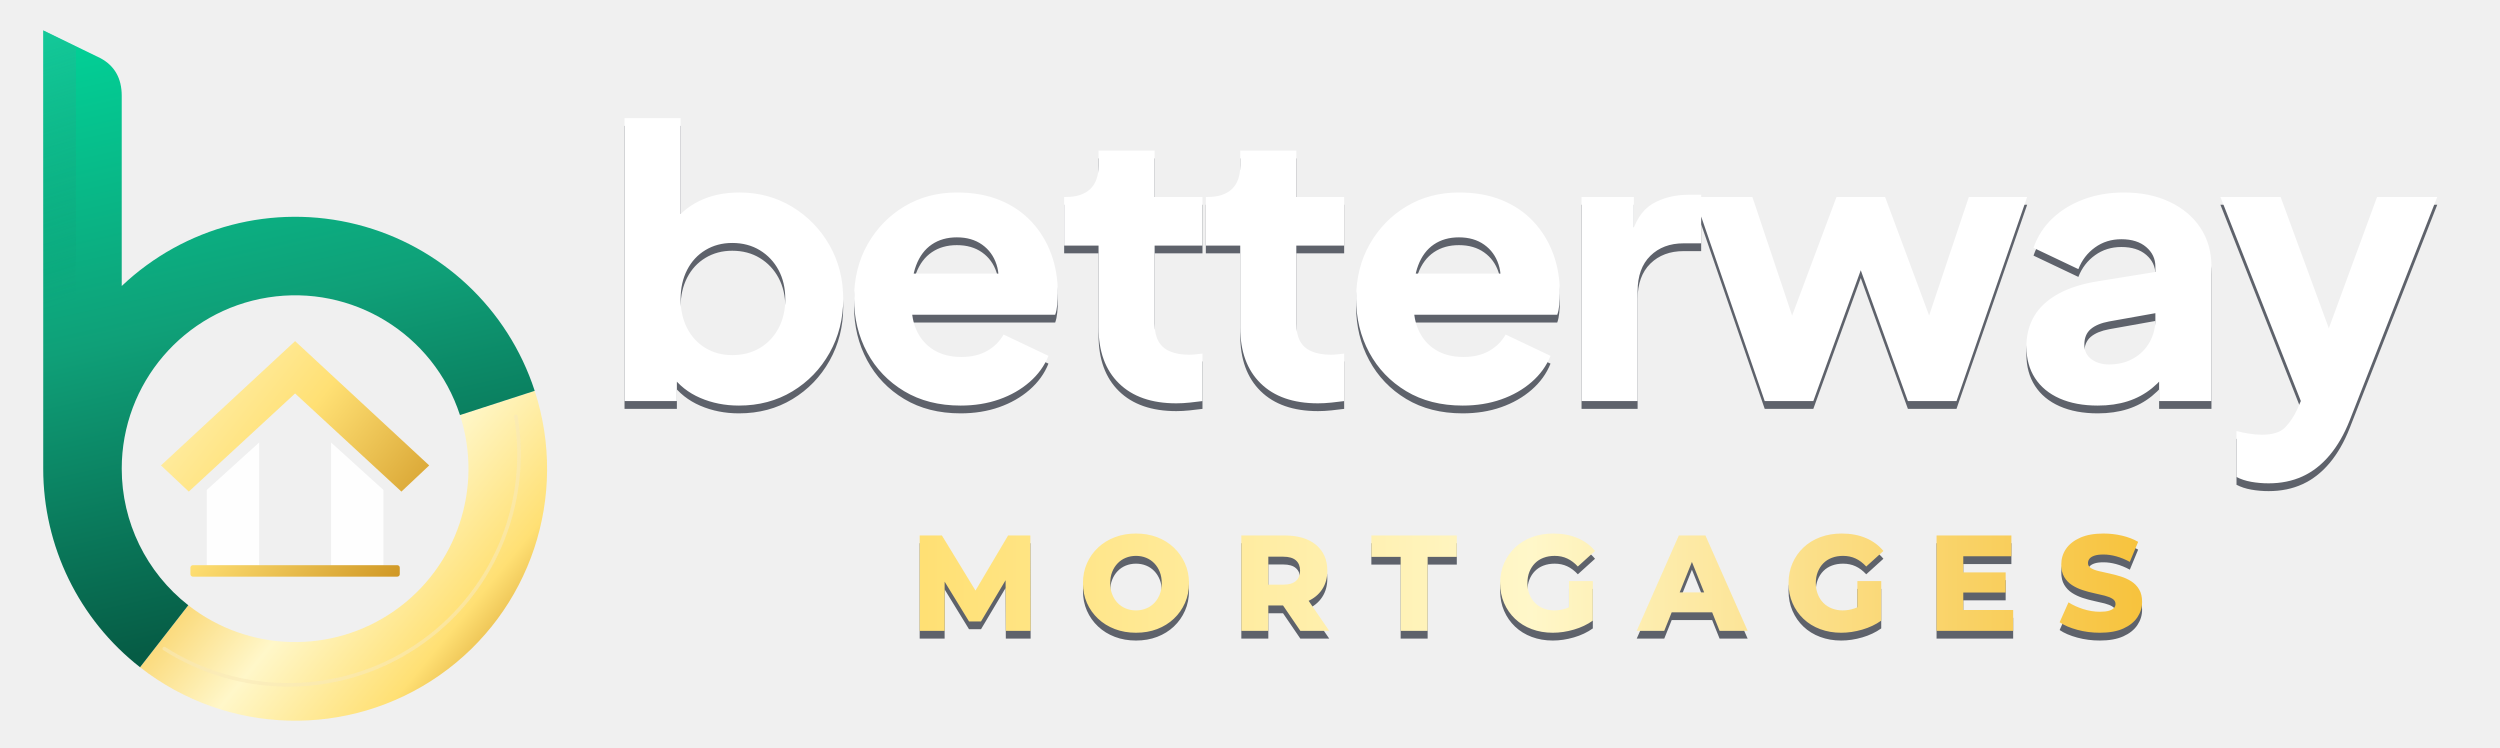
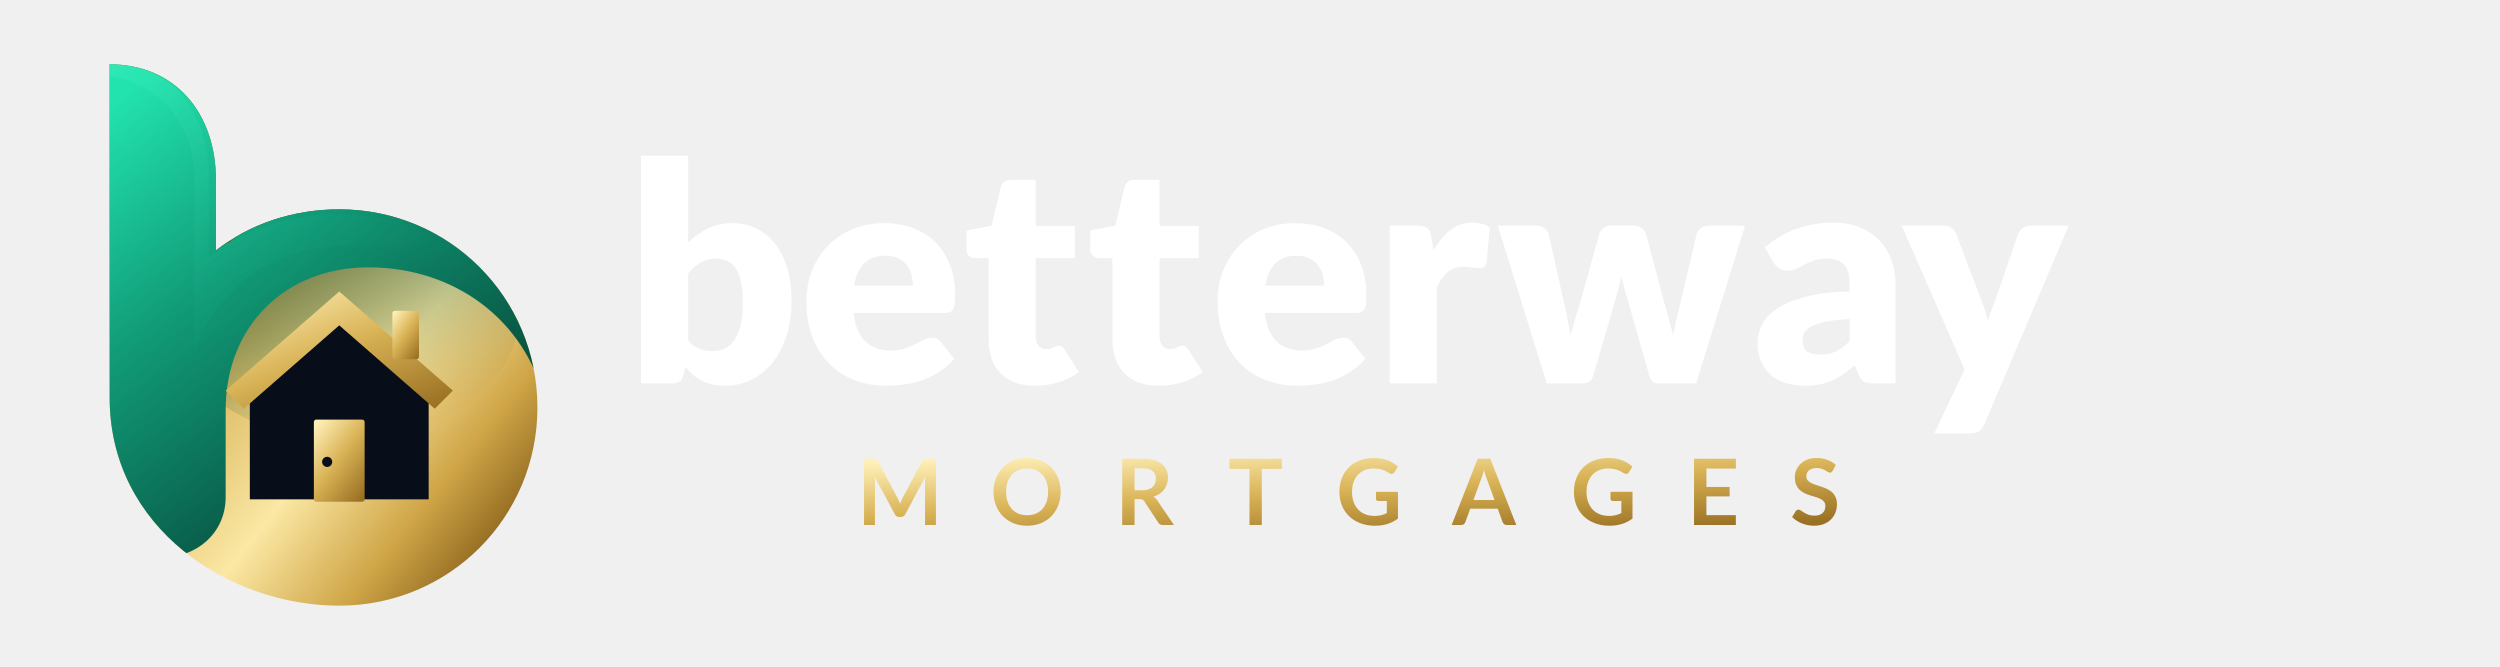
- <svg xmlns="http://www.w3.org/2000/svg" viewBox="0 0 1283.6 384.0" width="1284" height="384" fill="none">
+ <svg xmlns="http://www.w3.org/2000/svg" viewBox="0 0 1200 320" width="1200" height="320">
  <defs>
-     <linearGradient id="bw-h-dark-em-stem" x1="88" y1="42" x2="175" y2="430" gradientUnits="userSpaceOnUse">
-       <stop offset="0%" stop-color="#00D69A" />
-       <stop offset="52%" stop-color="#0FA078" />
-       <stop offset="100%" stop-color="#065C45" />
+     <linearGradient id="bw-emerald" x1="12%" y1="4%" x2="72%" y2="96%">
+       <stop offset="0%" stop-color="#22E2AD" />
+       <stop offset="38%" stop-color="#119C78" />
+       <stop offset="78%" stop-color="#095E4A" />
+       <stop offset="100%" stop-color="#053B2E" />
    </linearGradient>
-     <linearGradient id="bw-h-dark-em-arch" x1="120" y1="168" x2="412" y2="330" gradientUnits="userSpaceOnUse">
-       <stop offset="0%" stop-color="#00D69A" />
-       <stop offset="58%" stop-color="#0FA078" />
-       <stop offset="100%" stop-color="#065C45" />
+     <linearGradient id="bw-emerald-hi" x1="0%" y1="0%" x2="100%" y2="100%">
+       <stop offset="0%" stop-color="#34F0BC" stop-opacity="0.55" />
+       <stop offset="60%" stop-color="#119C78" stop-opacity="0.10" />
+       <stop offset="100%" stop-color="#053B2E" stop-opacity="0" />
    </linearGradient>
-     <linearGradient id="bw-h-dark-em-facet" x1="94" y1="44" x2="148" y2="210" gradientUnits="userSpaceOnUse">
-       <stop offset="0%" stop-color="#35BFA0" stop-opacity="0.42" />
-       <stop offset="100%" stop-color="#13755C" stop-opacity="0" />
+     <linearGradient id="bw-inner-depth" x1="25%" y1="0%" x2="75%" y2="100%">
+       <stop offset="0%" stop-color="#063D2F" stop-opacity="0.72" />
+       <stop offset="52%" stop-color="#0B5442" stop-opacity="0.28" />
+       <stop offset="100%" stop-color="#D4AE52" stop-opacity="0" />
    </linearGradient>
-     <linearGradient id="bw-h-dark-gold-ring" x1="158" y1="242" x2="414" y2="452" gradientUnits="userSpaceOnUse">
-       <stop offset="0%" stop-color="#C98D19" />
-       <stop offset="28%" stop-color="#F7C33E" />
-       <stop offset="58%" stop-color="#FFF7C9" />
-       <stop offset="82%" stop-color="#FFE074" />
-       <stop offset="100%" stop-color="#C98D19" />
+     <linearGradient id="bw-gold" x1="15%" y1="15%" x2="88%" y2="85%">
+       <stop offset="0%" stop-color="#8C651D" />
+       <stop offset="32%" stop-color="#D4AE52" />
+       <stop offset="62%" stop-color="#FBE8A4" />
+       <stop offset="84%" stop-color="#CFA547" />
+       <stop offset="100%" stop-color="#8F671E" />
    </linearGradient>
-     <linearGradient id="bw-h-dark-gold-roof" x1="184" y1="224" x2="366" y2="368" gradientUnits="userSpaceOnUse">
-       <stop offset="0%" stop-color="#FFF7C9" />
-       <stop offset="48%" stop-color="#FFE074" />
-       <stop offset="100%" stop-color="#C98D19" />
+     <linearGradient id="bw-gold-roof" x1="10%" y1="0%" x2="90%" y2="100%">
+       <stop offset="0%" stop-color="#FFF0B8" />
+       <stop offset="48%" stop-color="#D9B356" />
+       <stop offset="100%" stop-color="#9A7123" />
    </linearGradient>
-     <linearGradient id="bw-h-dark-gold-text" x1="0%" y1="0%" x2="100%" y2="0%">
-       <stop offset="0%" stop-color="#FFE074" />
-       <stop offset="50%" stop-color="#FFF7C9" />
-       <stop offset="100%" stop-color="#F7C33E" />
+     <linearGradient id="bw-navy-bg" x1="0%" y1="0%" x2="100%" y2="100%">
+       <stop offset="0%" stop-color="#12233D" />
+       <stop offset="100%" stop-color="#070E1A" />
    </linearGradient>
-     <linearGradient id="bw-h-dark-crest-bg" x1="40" y1="20" x2="472" y2="492" gradientUnits="userSpaceOnUse">
-       <stop offset="0%" stop-color="#101D33" />
-       <stop offset="52%" stop-color="#0A1424" />
-       <stop offset="100%" stop-color="#060C18" />
-     </linearGradient>
-     <linearGradient id="bw-h-dark-crest-rim" x1="36" y1="24" x2="476" y2="488" gradientUnits="userSpaceOnUse">
-       <stop offset="0%" stop-color="#F0DB99" />
-       <stop offset="35%" stop-color="#C6A04B" />
-       <stop offset="70%" stop-color="#E7CD85" />
-       <stop offset="100%" stop-color="#9A752A" />
-     </linearGradient>
-     <clipPath id="bw-h-dark-bowl-clip">
-       <circle cx="272" cy="316" r="154" />
+     <clipPath id="bw-b-clip">
+       <path d="M 108,36 C 162,36 196,76 196,132 L 196,190 C 224,168 260,156 298,156 C 389,156 462,229 462,320 C 462,411 389,484 298,484 C 207,484 108,420 108,312 Z" />
    </clipPath>
  </defs>
-   <g transform="translate(-77.12, -24.72) scale(0.84)">
-     <g id="bw-h-dark-mark">
-       <path d="M 418.5 268.4                A 154 154 0 0 1 177.2 437.4                L 206.7 399.5                A 106 106 0 0 0 372.8 283.2                Z" fill="url(#bw-h-dark-gold-ring)" />
-       <path d="M 118 48                L 153 65                Q 166 72 166 88                L 166 204.3                A 154 154 0 0 1 418.5 268.4                L 372.8 283.2                A 106 106 0 0 0 166 316                A 106 106 0 0 0 206.7 399.5                L 177.2 437.4                A 154 154 0 0 1 118 316                Z" fill="url(#bw-h-dark-em-stem)" />
-       <path d="M 118 48 L 138 58 L 138 316 C 138 355 151 389 175 416 L 157 424 C 132 394 118 357 118 316 Z" fill="url(#bw-h-dark-em-facet)" />
-       <path d="M 192 426 A 141 141 0 0 0 407 284" stroke="#F8E9B8" stroke-width="2.2" stroke-linecap="round" fill="none" opacity="0.58" />
-       <path d="M 190 314                L 272 238                L 354 314                L 337 330                L 272 270                L 207 330                Z" fill="url(#bw-h-dark-gold-roof)" />
-       <path d="M 218 329 L 250 300 L 250 375 L 218 375 Z" fill="#FFFFFF" opacity="0.96" />
-       <path d="M 326 329 L 294 300 L 294 375 L 326 375 Z" fill="#FFFFFF" opacity="0.96" />
-       <rect x="208" y="375" width="128" height="7" rx="1.5" fill="url(#bw-h-dark-gold-roof)" />
+   <g transform="translate(-10, 10) scale(0.58)">
+     <g clip-path="url(#bw-b-clip)">
+       <rect x="90" y="30" width="390" height="470" fill="url(#bw-gold)" />
+       <ellipse cx="302" cy="242" rx="145" ry="105" fill="url(#bw-inner-depth)" />
+       <path d="M 96,30 L 206,30 L 206,184 C 232,162 266,150 304,150 C 394,150 468,224 468,314 C 452,248 394,204 322,204 C 254,204 204,252 204,322 L 204,394 C 204,424 180,444 152,444 C 120,444 96,400 96,312 Z" fill="url(#bw-emerald)" />
+       <path d="M 108,36 C 158,36 190,74 190,130 L 190,196 C 220,172 258,160 298,160 C 382,160 448,222 458,302 C 442,232 380,186 306,186 C 242,186 196,222 178,274 L 178,130 C 178,86 150,52 108,46 Z" fill="url(#bw-emerald-hi)" />
    </g>
+     <path d="M 298,248 L 372,312 L 372,396 L 224,396 L 224,312 Z" fill="#070E1A" />
+     <path d="M 298,224 L 392,306 L 377,321 L 298,252 L 219,321 L 204,306 Z" fill="url(#bw-gold-roof)" />
+     <rect x="342" y="240" width="22" height="40" rx="2" fill="url(#bw-gold-roof)" />
+     <rect x="277" y="330" width="42" height="68" rx="2" fill="url(#bw-gold-roof)" />
+     <circle cx="288" cy="365" r="4.2" fill="#070E1A" />
  </g>
-   <g opacity="0.62" transform="translate(0, 4)">
-     <path d="M379.312 208.304Q368.56 208.304 359.44 204.368Q350.32 200.432 344.752 192.752L347.44 186.8V206.0H320.56V60.656H349.36V121.136L344.944 115.376Q350.128 107.504 359.056 103.184Q367.984 98.864 379.504 98.864Q394.48 98.864 406.576 106.16Q418.672 113.456 425.776 125.84Q432.88 138.224 432.88 153.584Q432.88 168.752 425.872 181.232Q418.864 193.712 406.768 201.008Q394.672 208.304 379.312 208.304ZM375.856 182.384Q383.92 182.384 390.064 178.736Q396.208 175.088 399.664 168.56Q403.12 162.032 403.12 153.584Q403.12 145.136 399.664 138.704Q396.208 132.272 390.064 128.528Q383.92 124.784 375.856 124.784Q368.176 124.784 362.128 128.432Q356.08 132.08 352.72 138.608Q349.36 145.136 349.36 153.584Q349.36 162.032 352.72 168.56Q356.08 175.088 362.128 178.736Q368.176 182.384 375.856 182.384Z M493.168 208.304Q476.464 208.304 464.176 200.912Q451.888 193.52 445.168 181.04Q438.448 168.56 438.448 153.392Q438.448 137.648 445.456 125.36Q452.464 113.072 464.368 105.968Q476.272 98.864 491.248 98.864Q503.728 98.864 513.328 102.8Q522.928 106.736 529.552 113.84Q536.176 120.944 539.632 130.256Q543.088 139.568 543.088 150.512Q543.088 153.584 542.8 156.56Q542.512 159.536 541.744 161.648H463.216V140.528H525.424L511.792 150.512Q513.712 142.256 511.6 135.824Q509.488 129.392 504.208 125.648Q498.928 121.904 491.248 121.904Q483.76 121.904 478.384 125.552Q473.008 129.2 470.32 136.304Q467.632 143.408 468.208 153.584Q467.44 162.416 470.32 169.136Q473.2 175.856 479.152 179.6Q485.104 183.344 493.552 183.344Q501.232 183.344 506.704 180.272Q512.176 177.2 515.248 171.824L538.288 182.768Q535.216 190.448 528.592 196.208Q521.968 201.968 512.944 205.136Q503.92 208.304 493.168 208.304Z M603.952 207.152Q584.944 207.152 574.48 196.88Q564.016 186.608 564.016 168.176V126.128H546.352V101.168H547.312Q555.376 101.168 559.696 97.136Q564.016 93.104 564.016 85.04V77.36H592.816V101.168H617.392V126.128H592.816V166.256Q592.816 171.632 594.736 175.184Q596.656 178.736 600.688 180.464Q604.72 182.192 610.672 182.192Q612.016 182.192 613.744 182.0Q615.472 181.808 617.392 181.616V206.0Q614.512 206.384 610.864 206.768Q607.216 207.152 603.952 207.152Z M676.72 207.152Q657.712 207.152 647.248 196.88Q636.784 186.608 636.784 168.176V126.128H619.12V101.168H620.08Q628.144 101.168 632.464 97.136Q636.784 93.104 636.784 85.04V77.36H665.584V101.168H690.16V126.128H665.584V166.256Q665.584 171.632 667.504 175.184Q669.424 178.736 673.456 180.464Q677.488 182.192 683.44 182.192Q684.784 182.192 686.512 182.0Q688.24 181.808 690.16 181.616V206.0Q687.28 206.384 683.632 206.768Q679.984 207.152 676.72 207.152Z M751.024 208.304Q734.32 208.304 722.032 200.912Q709.744 193.52 703.024 181.04Q696.304 168.56 696.304 153.392Q696.304 137.648 703.312 125.36Q710.32 113.072 722.224 105.968Q734.128 98.864 749.104 98.864Q761.584 98.864 771.184 102.8Q780.784 106.736 787.408 113.84Q794.032 120.944 797.488 130.256Q800.944 139.568 800.944 150.512Q800.944 153.584 800.656 156.56Q800.368 159.536 799.6 161.648H721.072V140.528H783.28L769.648 150.512Q771.568 142.256 769.456 135.824Q767.344 129.392 762.064 125.648Q756.784 121.904 749.104 121.904Q741.616 121.904 736.24 125.552Q730.864 129.2 728.176 136.304Q725.488 143.408 726.064 153.584Q725.296 162.416 728.176 169.136Q731.056 175.856 737.008 179.6Q742.96 183.344 751.408 183.344Q759.088 183.344 764.56 180.272Q770.032 177.2 773.104 171.824L796.144 182.768Q793.072 190.448 786.448 196.208Q779.824 201.968 770.8 205.136Q761.776 208.304 751.024 208.304Z M812.08 206.0V101.168H838.96V126.32L837.04 122.672Q840.496 109.424 848.464 104.72Q856.432 100.016 867.376 100.016H873.52V124.976H864.496Q853.936 124.976 847.408 131.408Q840.88 137.84 840.88 149.552V206.0Z M906.16 206.0 870.064 101.168H899.824L925.168 176.816L914.8 176.624L943.024 101.168H967.984L996.016 176.624L985.648 176.816L1010.992 101.168H1040.944L1004.656 206.0H979.696L950.512 124.976H960.496L931.12 206.0Z M1077.232 208.304Q1065.904 208.304 1057.648 204.656Q1049.392 201.008 1044.976 194.192Q1040.56 187.376 1040.56 177.968Q1040.56 169.136 1044.592 162.32Q1048.624 155.504 1056.976 150.896Q1065.328 146.288 1077.808 144.368L1109.872 139.184V160.304L1082.992 165.104Q1076.848 166.256 1073.584 169.04Q1070.32 171.824 1070.32 177.008Q1070.32 181.808 1073.968 184.496Q1077.616 187.184 1082.992 187.184Q1090.096 187.184 1095.472 184.112Q1100.848 181.04 1103.824 175.76Q1106.8 170.48 1106.8 164.144V136.88Q1106.8 130.928 1102.096 126.896Q1097.392 122.864 1089.328 122.864Q1081.648 122.864 1075.792 127.088Q1069.936 131.312 1067.248 138.224L1044.208 127.28Q1047.28 118.448 1054.0 112.112Q1060.72 105.776 1070.128 102.32Q1079.536 98.864 1090.672 98.864Q1103.92 98.864 1114.096 103.664Q1124.272 108.464 1129.936 117.008Q1135.6 125.552 1135.6 136.88V206.0H1108.72V189.104L1115.248 187.952Q1110.64 194.864 1105.072 199.376Q1099.504 203.888 1092.592 206.096Q1085.68 208.304 1077.232 208.304Z M1164.976 248.24Q1160.368 248.24 1156.048 247.472Q1151.728 246.704 1148.464 244.976V221.36Q1151.152 222.128 1154.8 222.704Q1158.448 223.28 1161.52 223.28Q1169.968 223.28 1173.616 219.344Q1177.264 215.408 1179.568 210.416L1186.672 194.096L1186.288 218.096L1140.208 101.168H1171.12L1201.648 184.304H1190.128L1220.656 101.168H1251.568L1206.64 215.792Q1202.416 226.544 1196.272 233.84Q1190.128 241.136 1182.352 244.688Q1174.576 248.24 1164.976 248.24Z" fill="#050C1A" />
-     <path d="M472.149 324.0V275.0H483.559L503.859 308.32H497.839L517.579 275.0H528.989L529.129 324.0H516.389L516.249 294.39H518.419L503.649 319.17H497.489L482.299 294.39H484.959V324.0Z M583.239 324.98Q577.359 324.98 572.389 323.09Q567.419 321.2 563.744 317.735Q560.069 314.27 558.039 309.65Q556.009 305.03 556.009 299.5Q556.009 293.97 558.039 289.35Q560.069 284.73 563.744 281.265Q567.419 277.8 572.389 275.91Q577.359 274.02 583.239 274.02Q589.189 274.02 594.124 275.91Q599.059 277.8 602.699 281.265Q606.339 284.73 608.404 289.35Q610.469 293.97 610.469 299.5Q610.469 305.03 608.404 309.685Q606.339 314.34 602.699 317.77Q599.059 321.2 594.124 323.09Q589.189 324.98 583.239 324.98ZM583.239 313.5Q586.039 313.5 588.454 312.52Q590.869 311.54 592.654 309.685Q594.439 307.83 595.454 305.24Q596.469 302.65 596.469 299.5Q596.469 296.28 595.454 293.725Q594.439 291.17 592.654 289.315Q590.869 287.46 588.454 286.48Q586.039 285.5 583.239 285.5Q580.439 285.5 578.024 286.48Q575.609 287.46 573.824 289.315Q572.039 291.17 571.024 293.725Q570.009 296.28 570.009 299.5Q570.009 302.65 571.024 305.24Q572.039 307.83 573.824 309.685Q575.609 311.54 578.024 312.52Q580.439 313.5 583.239 313.5Z M637.349 324.0V275.0H659.259Q669.969 275.0 675.744 279.865Q681.519 284.73 681.519 293.13Q681.519 298.66 678.859 302.685Q676.199 306.71 671.334 308.845Q666.469 310.98 659.749 310.98H645.049L651.209 305.17V324.0ZM667.659 324.0 655.479 306.15H670.249L682.499 324.0ZM651.209 306.64 645.049 300.27H658.909Q663.249 300.27 665.384 298.38Q667.519 296.49 667.519 293.13Q667.519 289.7 665.384 287.81Q663.249 285.92 658.909 285.92H645.049L651.209 279.55Z M719.179 324.0V285.99H704.129V275.0H748.019V285.99H733.039V324.0Z M797.299 324.98Q791.489 324.98 786.519 323.125Q781.549 321.27 777.944 317.84Q774.339 314.41 772.309 309.755Q770.279 305.1 770.279 299.5Q770.279 293.9 772.309 289.245Q774.339 284.59 777.979 281.16Q781.619 277.73 786.624 275.875Q791.629 274.02 797.579 274.02Q804.509 274.02 809.969 276.33Q815.429 278.64 818.999 282.98L810.179 290.96Q807.659 288.23 804.754 286.865Q801.849 285.5 798.279 285.5Q795.129 285.5 792.539 286.48Q789.949 287.46 788.129 289.315Q786.309 291.17 785.294 293.725Q784.279 296.28 784.279 299.5Q784.279 302.58 785.294 305.17Q786.309 307.76 788.129 309.615Q789.949 311.47 792.504 312.485Q795.059 313.5 798.139 313.5Q801.219 313.5 804.159 312.485Q807.099 311.47 810.109 309.02L817.879 318.75Q813.679 321.76 808.149 323.37Q802.619 324.98 797.299 324.98ZM817.879 318.75 805.629 316.93V298.45H817.879Z M840.419 324.0 862.049 275.0H875.699L897.399 324.0H882.979L866.039 281.79H871.499L854.559 324.0ZM852.249 314.48 855.819 304.26H879.759L883.329 314.48Z M945.419 324.98Q939.609 324.98 934.639 323.125Q929.669 321.27 926.064 317.84Q922.459 314.41 920.429 309.755Q918.399 305.1 918.399 299.5Q918.399 293.9 920.429 289.245Q922.459 284.59 926.099 281.16Q929.739 277.73 934.744 275.875Q939.749 274.02 945.699 274.02Q952.629 274.02 958.089 276.33Q963.549 278.64 967.119 282.98L958.299 290.96Q955.779 288.23 952.874 286.865Q949.969 285.5 946.399 285.5Q943.249 285.5 940.659 286.48Q938.069 287.46 936.249 289.315Q934.429 291.17 933.414 293.725Q932.399 296.28 932.399 299.5Q932.399 302.58 933.414 305.17Q934.429 307.76 936.249 309.615Q938.069 311.47 940.624 312.485Q943.179 313.5 946.259 313.5Q949.339 313.5 952.279 312.485Q955.219 311.47 958.229 309.02L965.999 318.75Q961.799 321.76 956.269 323.37Q950.739 324.98 945.419 324.98ZM965.999 318.75 953.749 316.93V298.45H965.999Z M994.419 324.0V275.0H1032.849V285.71H1008.139V313.29H1033.759V324.0ZM1007.159 304.33V293.97H1029.909V304.33Z M1078.279 324.98Q1072.259 324.98 1066.694 323.475Q1061.129 321.97 1057.629 319.59L1062.179 309.37Q1065.469 311.47 1069.774 312.835Q1074.079 314.2 1078.349 314.2Q1081.219 314.2 1082.969 313.675Q1084.719 313.15 1085.524 312.275Q1086.329 311.4 1086.329 310.21Q1086.329 308.53 1084.789 307.55Q1083.249 306.57 1080.799 305.94Q1078.349 305.31 1075.374 304.68Q1072.399 304.05 1069.424 303.07Q1066.449 302.09 1063.999 300.515Q1061.549 298.94 1060.009 296.385Q1058.469 293.83 1058.469 289.91Q1058.469 285.5 1060.884 281.93Q1063.299 278.36 1068.129 276.19Q1072.959 274.02 1080.169 274.02Q1084.999 274.02 1089.654 275.105Q1094.309 276.19 1097.949 278.29L1093.679 288.58Q1090.179 286.69 1086.749 285.745Q1083.319 284.8 1080.099 284.8Q1077.229 284.8 1075.479 285.395Q1073.729 285.99 1072.959 286.97Q1072.189 287.95 1072.189 289.21Q1072.189 290.82 1073.694 291.765Q1075.199 292.71 1077.684 293.305Q1080.169 293.9 1083.144 294.53Q1086.119 295.16 1089.094 296.105Q1092.069 297.05 1094.519 298.625Q1096.969 300.2 1098.474 302.755Q1099.979 305.31 1099.979 309.16Q1099.979 313.43 1097.564 317.035Q1095.149 320.64 1090.354 322.81Q1085.559 324.98 1078.279 324.98Z" fill="#050C1A" />
+   <g transform="translate(300, 184)">
+     <path d="M 7.67,-0.00 L 7.67,-109.27 L 30.29,-109.27 L 30.29,-67.59 Q 34.67,-71.84 39.85,-74.35 Q 45.03,-76.88 51.53,-76.88 Q 57.97,-76.88 63.21,-74.23 Q 68.48,-71.61 72.20,-66.75 Q 75.92,-61.91 77.93,-55.05 Q 79.94,-48.18 79.94,-39.72 Q 79.94,-30.52 77.59,-23.00 Q 75.26,-15.47 70.99,-10.11 Q 66.73,-4.75 60.80,-1.78 Q 54.89,1.16 47.75,1.16 Q 44.30,1.16 41.61,0.50 Q 38.92,-0.14 36.64,-1.35 Q 34.38,-2.55 32.51,-4.22 Q 30.66,-5.91 28.90,-7.89 L 28.11,-4.08 Q 27.51,-1.76 26.19,-0.87 Q 24.89,-0.00 22.70,-0.00 L 7.67,-0.00 Z M 43.57,-59.86 Q 39.42,-59.86 36.34,-58.03 Q 33.28,-56.21 30.29,-52.70 L 30.29,-20.58 Q 32.85,-17.75 35.84,-16.61 Q 38.83,-15.47 41.91,-15.47 Q 45.12,-15.47 47.81,-16.68 Q 50.51,-17.88 52.45,-20.62 Q 54.38,-23.36 55.48,-27.85 Q 56.57,-32.35 56.57,-38.92 Q 56.57,-44.60 55.73,-48.57 Q 54.89,-52.56 53.24,-55.07 Q 51.60,-57.60 49.16,-58.72 Q 46.72,-59.86 43.57,-59.86 Z M 124.45,-76.88 Q 131.98,-76.88 138.21,-74.53 Q 144.46,-72.20 148.95,-67.73 Q 153.45,-63.28 155.96,-56.83 Q 158.49,-50.37 158.49,-42.20 Q 158.49,-39.65 158.26,-38.03 Q 158.03,-36.43 157.44,-35.47 Q 156.87,-34.54 155.89,-34.17 Q 154.91,-33.81 153.38,-33.81 L 109.72,-33.81 Q 110.81,-24.32 115.49,-20.03 Q 120.16,-15.76 127.53,-15.76 Q 131.48,-15.76 134.31,-16.70 Q 137.16,-17.66 139.37,-18.82 Q 141.61,-20.01 143.48,-20.94 Q 145.35,-21.90 147.38,-21.90 Q 150.09,-21.90 151.46,-19.94 L 158.03,-11.82 Q 154.54,-7.80 150.48,-5.29 Q 146.44,-2.78 142.15,-1.35 Q 137.89,0.07 133.62,0.62 Q 129.36,1.16 125.48,1.16 Q 117.52,1.16 110.54,-1.41 Q 103.58,-4.01 98.35,-9.12 Q 93.15,-14.23 90.12,-21.83 Q 87.09,-29.43 87.09,-39.49 Q 87.09,-47.09 89.66,-53.86 Q 92.26,-60.66 97.12,-65.77 Q 101.98,-70.88 108.87,-73.87 Q 115.78,-76.88 124.45,-76.88 Z M 124.91,-61.25 Q 118.41,-61.25 114.76,-57.56 Q 111.11,-53.88 109.94,-46.95 L 138.19,-46.95 Q 138.19,-49.64 137.48,-52.20 Q 136.79,-54.75 135.22,-56.76 Q 133.67,-58.77 131.11,-60.00 Q 128.56,-61.25 124.91,-61.25 Z M 196.73,1.16 Q 191.32,1.16 187.20,-0.39 Q 183.09,-1.96 180.26,-4.84 Q 177.45,-7.73 176.00,-11.82 Q 174.53,-15.92 174.53,-20.94 L 174.53,-60.09 L 168.12,-60.09 Q 166.37,-60.09 165.11,-61.21 Q 163.88,-62.35 163.88,-64.54 L 163.88,-73.36 L 175.93,-75.69 L 180.38,-94.17 Q 181.26,-97.68 185.35,-97.68 L 197.16,-97.68 L 197.16,-75.55 L 215.94,-75.55 L 215.94,-60.09 L 197.16,-60.09 L 197.16,-22.49 Q 197.16,-19.85 198.44,-18.14 Q 199.72,-16.43 202.14,-16.43 Q 203.37,-16.43 204.21,-16.68 Q 205.06,-16.93 205.67,-17.25 Q 206.29,-17.59 206.84,-17.84 Q 207.38,-18.11 208.12,-18.11 Q 209.14,-18.11 209.76,-17.63 Q 210.40,-17.16 211.03,-16.13 L 217.90,-5.41 Q 213.52,-2.12 208.05,-0.48 Q 202.57,1.16 196.73,1.16 Z M 256.14,1.16 Q 250.74,1.16 246.61,-0.39 Q 242.50,-1.96 239.67,-4.84 Q 236.87,-7.73 235.41,-11.82 Q 233.95,-15.92 233.95,-20.94 L 233.95,-60.09 L 227.54,-60.09 Q 225.78,-60.09 224.53,-61.21 Q 223.30,-62.35 223.30,-64.54 L 223.30,-73.36 L 235.34,-75.69 L 239.79,-94.17 Q 240.68,-97.68 244.76,-97.68 L 256.58,-97.68 L 256.58,-75.55 L 275.35,-75.55 L 275.35,-60.09 L 256.58,-60.09 L 256.58,-22.49 Q 256.58,-19.85 257.86,-18.14 Q 259.13,-16.43 261.55,-16.43 Q 262.78,-16.43 263.63,-16.68 Q 264.47,-16.93 265.09,-17.25 Q 265.70,-17.59 266.25,-17.84 Q 266.80,-18.11 267.53,-18.11 Q 268.56,-18.11 269.17,-17.63 Q 269.81,-17.16 270.45,-16.13 L 277.31,-5.41 Q 272.94,-2.12 267.46,-0.48 Q 261.99,1.16 256.14,1.16 Z M 321.83,-76.88 Q 329.36,-76.88 335.59,-74.53 Q 341.84,-72.20 346.33,-67.73 Q 350.83,-63.28 353.34,-56.83 Q 355.87,-50.37 355.87,-42.20 Q 355.87,-39.65 355.64,-38.03 Q 355.41,-36.43 354.82,-35.47 Q 354.25,-34.54 353.27,-34.17 Q 352.29,-33.81 350.76,-33.81 L 307.10,-33.81 Q 308.19,-24.32 312.87,-20.03 Q 317.54,-15.76 324.91,-15.76 Q 328.86,-15.76 331.69,-16.70 Q 334.54,-17.66 336.75,-18.82 Q 338.99,-20.01 340.86,-20.94 Q 342.73,-21.90 344.76,-21.90 Q 347.47,-21.90 348.84,-19.94 L 355.41,-11.82 Q 351.92,-7.80 347.86,-5.29 Q 343.82,-2.78 339.53,-1.35 Q 335.27,0.07 331.00,0.62 Q 326.74,1.16 322.86,1.16 Q 314.90,1.16 307.92,-1.41 Q 300.96,-4.01 295.73,-9.12 Q 290.53,-14.23 287.50,-21.83 Q 284.46,-29.43 284.46,-39.49 Q 284.46,-47.09 287.04,-53.86 Q 289.64,-60.66 294.50,-65.77 Q 299.36,-70.88 306.25,-73.87 Q 313.16,-76.88 321.83,-76.88 Z M 322.29,-61.25 Q 315.79,-61.25 312.14,-57.56 Q 308.49,-53.88 307.32,-46.95 L 335.56,-46.95 Q 335.56,-49.64 334.86,-52.20 Q 334.17,-54.75 332.60,-56.76 Q 331.05,-58.77 328.49,-60.00 Q 325.94,-61.25 322.29,-61.25 Z M 367.03,-0.00 L 367.03,-75.69 L 380.47,-75.69 Q 382.13,-75.69 383.28,-75.40 Q 384.42,-75.12 385.17,-74.48 Q 385.94,-73.87 386.33,-72.84 Q 386.74,-71.84 387.04,-70.38 L 388.13,-63.94 Q 391.72,-70.08 396.28,-73.62 Q 400.84,-77.15 406.75,-77.15 Q 411.86,-77.15 415.08,-74.76 L 413.62,-58.10 Q 413.25,-56.51 412.41,-55.91 Q 411.56,-55.34 410.10,-55.34 Q 409.51,-55.34 408.55,-55.41 Q 407.62,-55.48 406.59,-55.59 Q 405.59,-55.71 404.51,-55.80 Q 403.46,-55.91 402.57,-55.91 Q 397.62,-55.91 394.66,-53.24 Q 391.72,-50.60 389.66,-45.92 L 389.66,-0.00 L 367.03,-0.00 Z M 418.94,-75.69 L 437.05,-75.69 Q 439.45,-75.69 441.09,-74.55 Q 442.73,-73.43 443.33,-71.77 L 450.92,-37.82 Q 451.86,-33.95 452.54,-30.29 Q 453.25,-26.64 453.84,-23.06 Q 454.85,-26.64 455.90,-30.29 Q 456.97,-33.95 458.22,-37.82 L 467.71,-71.84 Q 468.28,-73.50 469.88,-74.64 Q 471.50,-75.78 473.69,-75.78 L 483.77,-75.78 Q 486.17,-75.78 487.81,-74.64 Q 489.45,-73.50 490.05,-71.84 L 499.10,-37.82 Q 500.20,-33.95 501.20,-30.29 Q 502.23,-26.64 503.19,-22.93 Q 503.76,-26.58 504.56,-30.23 Q 505.38,-33.88 506.40,-37.82 L 514.43,-71.77 Q 515.00,-73.43 516.60,-74.55 Q 518.22,-75.69 520.41,-75.69 L 537.63,-75.69 L 514.14,-0.00 L 495.73,-0.00 Q 494.27,-0.00 493.24,-0.87 Q 492.24,-1.76 491.64,-3.79 L 480.85,-41.54 Q 480.03,-44.10 479.42,-46.56 Q 478.80,-49.05 478.30,-51.53 Q 477.77,-48.98 477.16,-46.45 Q 476.54,-43.94 475.74,-41.38 L 464.79,-3.79 Q 463.70,-0.00 459.96,-0.00 L 442.44,-0.00 L 418.94,-75.69 Z M 599.53,-0.00 Q 596.32,-0.00 594.68,-0.87 Q 593.03,-1.76 591.94,-4.52 L 590.34,-8.69 Q 587.49,-6.27 584.87,-4.45 Q 582.24,-2.62 579.41,-1.35 Q 576.61,-0.07 573.44,0.55 Q 570.27,1.16 566.39,1.16 Q 561.21,1.16 556.97,-0.18 Q 552.75,-1.53 549.78,-4.15 Q 546.84,-6.80 545.22,-10.70 Q 543.62,-14.60 543.62,-19.71 Q 543.62,-23.72 545.65,-27.95 Q 547.70,-32.19 552.75,-35.66 Q 557.79,-39.12 566.32,-41.45 Q 574.85,-43.80 587.85,-44.10 L 587.85,-47.31 Q 587.85,-53.95 585.12,-56.89 Q 582.38,-59.86 577.34,-59.86 Q 573.32,-59.86 570.77,-58.97 Q 568.21,-58.10 566.21,-57.01 Q 564.20,-55.91 562.30,-55.02 Q 560.41,-54.16 557.79,-54.16 Q 555.44,-54.16 553.82,-55.32 Q 552.22,-56.51 551.22,-58.10 L 547.11,-65.20 Q 553.98,-71.24 562.33,-74.19 Q 570.70,-77.15 580.26,-77.15 Q 587.12,-77.15 592.62,-74.92 Q 598.14,-72.70 601.98,-68.71 Q 605.81,-64.74 607.84,-59.27 Q 609.89,-53.79 609.89,-47.31 L 609.89,-0.00 L 599.53,-0.00 Z M 573.55,-13.80 Q 577.93,-13.80 581.22,-15.33 Q 584.50,-16.86 587.85,-20.30 L 587.85,-30.80 Q 581.06,-30.52 576.68,-29.63 Q 572.30,-28.77 569.74,-27.44 Q 567.19,-26.14 566.21,-24.45 Q 565.22,-22.77 565.22,-20.80 Q 565.22,-16.93 567.35,-15.35 Q 569.47,-13.80 573.55,-13.80 Z M 652.51,19.64 Q 651.49,21.90 650.03,22.95 Q 648.57,24.02 645.37,24.02 L 628.42,24.02 L 643.02,-6.64 L 612.80,-75.69 L 632.80,-75.69 Q 635.43,-75.69 636.84,-74.53 Q 638.28,-73.36 638.94,-71.77 L 651.35,-39.12 Q 653.11,-34.61 654.20,-30.07 Q 654.93,-32.42 655.75,-34.70 Q 656.60,-37.00 657.49,-39.28 L 668.73,-71.77 Q 669.37,-73.43 671.06,-74.55 Q 672.75,-75.69 674.71,-75.69 L 692.96,-75.69 L 652.51,19.64 Z" fill="#FFFFFF" />
+     <path d="M 19.51,-13.20 Q 19.89,-12.50 20.21,-11.74 Q 20.53,-10.98 20.83,-10.21 Q 21.14,-11.02 21.47,-11.78 Q 21.80,-12.54 22.18,-13.24 L 31.57,-30.87 Q 31.75,-31.20 31.94,-31.39 Q 32.14,-31.59 32.37,-31.68 Q 32.60,-31.77 32.89,-31.79 Q 33.18,-31.81 33.57,-31.81 L 38.04,-31.81 L 38.04,-0.00 L 32.82,-0.00 L 32.82,-20.55 Q 32.82,-21.12 32.86,-21.80 Q 32.89,-22.48 32.96,-23.19 L 23.34,-5.15 Q 22.66,-3.85 21.25,-3.85 L 20.42,-3.85 Q 19.01,-3.85 18.33,-5.15 L 8.60,-23.25 Q 8.67,-22.53 8.71,-21.84 Q 8.76,-21.14 8.76,-20.55 L 8.76,-0.00 L 3.54,-0.00 L 3.54,-31.81 L 8.01,-31.81 Q 8.40,-31.81 8.69,-31.79 Q 8.98,-31.77 9.21,-31.68 Q 9.44,-31.59 9.62,-31.39 Q 9.81,-31.20 9.99,-30.87 L 19.51,-13.20 L 19.51,-13.20 Z M 97.92,-15.91 Q 97.92,-12.41 96.76,-9.43 Q 95.61,-6.45 93.50,-4.27 Q 91.39,-2.09 88.42,-0.87 Q 85.45,0.35 81.82,0.35 Q 78.21,0.35 75.24,-0.87 Q 72.27,-2.09 70.14,-4.27 Q 68.02,-6.45 66.85,-9.43 Q 65.69,-12.41 65.69,-15.91 Q 65.69,-19.40 66.85,-22.39 Q 68.02,-25.37 70.14,-27.54 Q 72.27,-29.72 75.24,-30.94 Q 78.21,-32.16 81.82,-32.16 Q 84.24,-32.16 86.37,-31.60 Q 88.50,-31.04 90.28,-30.02 Q 92.07,-29.00 93.49,-27.53 Q 94.91,-26.07 95.90,-24.26 Q 96.89,-22.46 97.40,-20.35 Q 97.92,-18.24 97.92,-15.91 Z M 91.87,-15.91 Q 91.87,-18.52 91.16,-20.60 Q 90.46,-22.68 89.16,-24.13 Q 87.87,-25.59 86.01,-26.36 Q 84.15,-27.13 81.82,-27.13 Q 79.48,-27.13 77.62,-26.36 Q 75.77,-25.59 74.46,-24.13 Q 73.15,-22.68 72.44,-20.60 Q 71.74,-18.52 71.74,-15.91 Q 71.74,-13.29 72.44,-11.21 Q 73.15,-9.13 74.46,-7.69 Q 75.77,-6.25 77.62,-5.48 Q 79.48,-4.71 81.82,-4.71 Q 84.15,-4.71 86.01,-5.48 Q 87.87,-6.25 89.16,-7.69 Q 90.46,-9.13 91.16,-11.21 Q 91.87,-13.29 91.87,-15.91 Z M 133.38,-12.43 L 133.38,-0.00 L 127.46,-0.00 L 127.46,-31.81 L 137.16,-31.81 Q 140.40,-31.81 142.72,-31.14 Q 145.04,-30.47 146.52,-29.26 Q 148.01,-28.05 148.71,-26.37 Q 149.42,-24.68 149.42,-22.66 Q 149.42,-21.05 148.94,-19.62 Q 148.47,-18.19 147.58,-17.02 Q 146.69,-15.86 145.38,-14.98 Q 144.07,-14.10 142.40,-13.57 Q 143.52,-12.94 144.34,-11.75 L 152.30,-0.00 L 146.95,-0.00 Q 145.44,-0.00 144.75,-1.19 L 138.07,-11.37 Q 137.69,-11.95 137.24,-12.19 Q 136.79,-12.43 135.91,-12.43 L 133.38,-12.43 Z M 133.38,-16.68 L 137.08,-16.68 Q 138.75,-16.68 139.99,-17.09 Q 141.23,-17.51 142.03,-18.25 Q 142.84,-18.99 143.23,-20.00 Q 143.63,-21.01 143.63,-22.22 Q 143.63,-24.64 142.03,-25.94 Q 140.44,-27.24 137.16,-27.24 L 133.38,-27.24 L 133.38,-16.68 Z M 204.06,-31.81 L 204.06,-26.95 L 194.47,-26.95 L 194.47,-0.00 L 188.55,-0.00 L 188.55,-26.95 L 178.96,-26.95 L 178.96,-31.81 L 204.06,-31.81 Z M 259.83,-3.08 Q 257.41,-1.30 254.67,-0.47 Q 251.93,0.35 248.80,0.35 Q 244.91,0.35 241.75,-0.86 Q 238.60,-2.07 236.36,-4.22 Q 234.13,-6.38 232.92,-9.37 Q 231.71,-12.36 231.71,-15.91 Q 231.71,-19.49 232.87,-22.48 Q 234.04,-25.48 236.19,-27.63 Q 238.33,-29.79 241.39,-30.97 Q 244.45,-32.16 248.25,-32.16 Q 250.19,-32.16 251.87,-31.85 Q 253.56,-31.55 255.00,-31.01 Q 256.44,-30.47 257.62,-29.70 Q 258.81,-28.93 259.80,-28.01 L 258.11,-25.32 Q 257.71,-24.68 257.07,-24.54 Q 256.44,-24.40 255.69,-24.86 Q 254.96,-25.28 254.23,-25.69 Q 253.51,-26.11 252.62,-26.42 Q 251.73,-26.73 250.62,-26.93 Q 249.51,-27.13 248.06,-27.13 Q 245.70,-27.13 243.80,-26.33 Q 241.90,-25.54 240.55,-24.06 Q 239.21,-22.59 238.48,-20.52 Q 237.76,-18.46 237.76,-15.91 Q 237.76,-13.18 238.54,-11.03 Q 239.32,-8.89 240.74,-7.40 Q 242.16,-5.92 244.16,-5.14 Q 246.16,-4.36 248.63,-4.36 Q 250.39,-4.36 251.77,-4.72 Q 253.16,-5.08 254.48,-5.72 L 254.48,-11.51 L 250.48,-11.51 Q 249.90,-11.51 249.59,-11.82 Q 249.27,-12.14 249.27,-12.61 L 249.27,-15.95 L 259.83,-15.95 L 259.83,-3.08 L 259.83,-3.08 Z M 316.63,-0.00 L 312.05,-0.00 Q 311.28,-0.00 310.80,-0.39 Q 310.32,-0.77 310.07,-1.34 L 307.70,-7.83 L 294.52,-7.83 L 292.14,-1.34 Q 291.97,-0.84 291.46,-0.42 Q 290.96,-0.00 290.21,-0.00 L 285.59,-0.00 L 298.11,-31.81 L 304.13,-31.81 L 316.63,-0.00 Z M 296.04,-12.01 L 306.18,-12.01 L 302.31,-22.59 Q 302.02,-23.30 301.71,-24.25 Q 301.41,-25.21 301.10,-26.33 Q 300.79,-25.21 300.49,-24.24 Q 300.20,-23.28 299.91,-22.55 L 296.04,-12.01 Z M 372.40,-3.08 Q 369.98,-1.30 367.23,-0.47 Q 364.50,0.35 361.37,0.35 Q 357.48,0.35 354.32,-0.86 Q 351.17,-2.07 348.93,-4.22 Q 346.70,-6.38 345.49,-9.37 Q 344.28,-12.36 344.28,-15.91 Q 344.28,-19.49 345.44,-22.48 Q 346.61,-25.48 348.75,-27.63 Q 350.90,-29.79 353.96,-30.97 Q 357.02,-32.16 360.82,-32.16 Q 362.76,-32.16 364.44,-31.85 Q 366.13,-31.55 367.56,-31.01 Q 369.01,-30.47 370.19,-29.70 Q 371.38,-28.93 372.37,-28.01 L 370.68,-25.32 Q 370.28,-24.68 369.64,-24.54 Q 369.01,-24.40 368.26,-24.86 Q 367.53,-25.28 366.80,-25.69 Q 366.08,-26.11 365.19,-26.42 Q 364.30,-26.73 363.19,-26.93 Q 362.08,-27.13 360.63,-27.13 Q 358.27,-27.13 356.37,-26.33 Q 354.47,-25.54 353.12,-24.06 Q 351.78,-22.59 351.05,-20.52 Q 350.33,-18.46 350.33,-15.91 Q 350.33,-13.18 351.11,-11.03 Q 351.89,-8.89 353.31,-7.40 Q 354.73,-5.92 356.73,-5.14 Q 358.73,-4.36 361.20,-4.36 Q 362.96,-4.36 364.34,-4.72 Q 365.73,-5.08 367.05,-5.72 L 367.05,-11.51 L 363.05,-11.51 Q 362.47,-11.51 362.15,-11.82 Q 361.84,-12.14 361.84,-12.61 L 361.84,-15.95 L 372.40,-15.95 L 372.40,-3.08 L 372.40,-3.08 Z M 422.01,-31.81 L 422.01,-27.10 L 407.88,-27.10 L 407.88,-18.28 L 419.01,-18.28 L 419.01,-13.73 L 407.88,-13.73 L 407.88,-4.73 L 422.01,-4.73 L 422.01,-0.00 L 401.94,-0.00 L 401.94,-31.81 L 422.01,-31.81 Z M 468.49,-26.03 Q 468.23,-25.56 467.92,-25.36 Q 467.63,-25.15 467.19,-25.15 Q 466.73,-25.15 466.18,-25.49 Q 465.65,-25.83 464.90,-26.24 Q 464.16,-26.66 463.15,-27.00 Q 462.16,-27.35 460.79,-27.35 Q 459.56,-27.35 458.63,-27.05 Q 457.71,-26.75 457.08,-26.22 Q 456.46,-25.70 456.15,-24.96 Q 455.84,-24.22 455.84,-23.34 Q 455.84,-22.22 456.46,-21.47 Q 457.10,-20.72 458.13,-20.19 Q 459.16,-19.67 460.48,-19.25 Q 461.80,-18.83 463.19,-18.36 Q 464.58,-17.89 465.90,-17.26 Q 467.22,-16.63 468.25,-15.68 Q 469.28,-14.72 469.90,-13.33 Q 470.54,-11.95 470.54,-9.97 Q 470.54,-7.81 469.79,-5.93 Q 469.06,-4.05 467.64,-2.65 Q 466.23,-1.25 464.18,-0.45 Q 462.13,0.35 459.49,0.35 Q 457.98,0.35 456.50,0.06 Q 455.03,-0.24 453.67,-0.79 Q 452.32,-1.34 451.13,-2.11 Q 449.95,-2.88 449.02,-3.83 L 450.76,-6.67 Q 450.98,-6.97 451.33,-7.18 Q 451.68,-7.39 452.08,-7.39 Q 452.63,-7.39 453.27,-6.94 Q 453.91,-6.49 454.79,-5.94 Q 455.67,-5.39 456.84,-4.94 Q 458.02,-4.49 459.67,-4.49 Q 462.20,-4.49 463.58,-5.69 Q 464.97,-6.89 464.97,-9.13 Q 464.97,-10.38 464.34,-11.17 Q 463.72,-11.97 462.68,-12.51 Q 461.65,-13.05 460.33,-13.42 Q 459.01,-13.79 457.64,-14.23 Q 456.28,-14.67 454.96,-15.29 Q 453.64,-15.91 452.60,-16.90 Q 451.57,-17.89 450.94,-19.37 Q 450.32,-20.86 450.32,-23.03 Q 450.32,-24.77 451.01,-26.42 Q 451.71,-28.07 453.03,-29.34 Q 454.35,-30.62 456.28,-31.39 Q 458.22,-32.16 460.73,-32.16 Q 463.54,-32.16 465.91,-31.28 Q 468.29,-30.40 469.97,-28.82 L 468.49,-26.03 Z" transform="translate(111.2, 68)" fill="url(#bw-gold-roof)" />
  </g>
-   <path d="M379.312 208.304Q368.56 208.304 359.44 204.368Q350.32 200.432 344.752 192.752L347.44 186.8V206.0H320.56V60.656H349.36V121.136L344.944 115.376Q350.128 107.504 359.056 103.184Q367.984 98.864 379.504 98.864Q394.48 98.864 406.576 106.16Q418.672 113.456 425.776 125.84Q432.88 138.224 432.88 153.584Q432.88 168.752 425.872 181.232Q418.864 193.712 406.768 201.008Q394.672 208.304 379.312 208.304ZM375.856 182.384Q383.92 182.384 390.064 178.736Q396.208 175.088 399.664 168.56Q403.12 162.032 403.12 153.584Q403.12 145.136 399.664 138.704Q396.208 132.272 390.064 128.528Q383.92 124.784 375.856 124.784Q368.176 124.784 362.128 128.432Q356.08 132.08 352.72 138.608Q349.36 145.136 349.36 153.584Q349.36 162.032 352.72 168.56Q356.08 175.088 362.128 178.736Q368.176 182.384 375.856 182.384Z M493.168 208.304Q476.464 208.304 464.176 200.912Q451.888 193.52 445.168 181.04Q438.448 168.56 438.448 153.392Q438.448 137.648 445.456 125.36Q452.464 113.072 464.368 105.968Q476.272 98.864 491.248 98.864Q503.728 98.864 513.328 102.8Q522.928 106.736 529.552 113.84Q536.176 120.944 539.632 130.256Q543.088 139.568 543.088 150.512Q543.088 153.584 542.8 156.56Q542.512 159.536 541.744 161.648H463.216V140.528H525.424L511.792 150.512Q513.712 142.256 511.6 135.824Q509.488 129.392 504.208 125.648Q498.928 121.904 491.248 121.904Q483.76 121.904 478.384 125.552Q473.008 129.2 470.32 136.304Q467.632 143.408 468.208 153.584Q467.44 162.416 470.32 169.136Q473.2 175.856 479.152 179.6Q485.104 183.344 493.552 183.344Q501.232 183.344 506.704 180.272Q512.176 177.2 515.248 171.824L538.288 182.768Q535.216 190.448 528.592 196.208Q521.968 201.968 512.944 205.136Q503.92 208.304 493.168 208.304Z M603.952 207.152Q584.944 207.152 574.48 196.88Q564.016 186.608 564.016 168.176V126.128H546.352V101.168H547.312Q555.376 101.168 559.696 97.136Q564.016 93.104 564.016 85.04V77.36H592.816V101.168H617.392V126.128H592.816V166.256Q592.816 171.632 594.736 175.184Q596.656 178.736 600.688 180.464Q604.72 182.192 610.672 182.192Q612.016 182.192 613.744 182.0Q615.472 181.808 617.392 181.616V206.0Q614.512 206.384 610.864 206.768Q607.216 207.152 603.952 207.152Z M676.72 207.152Q657.712 207.152 647.248 196.88Q636.784 186.608 636.784 168.176V126.128H619.12V101.168H620.08Q628.144 101.168 632.464 97.136Q636.784 93.104 636.784 85.04V77.36H665.584V101.168H690.16V126.128H665.584V166.256Q665.584 171.632 667.504 175.184Q669.424 178.736 673.456 180.464Q677.488 182.192 683.44 182.192Q684.784 182.192 686.512 182.0Q688.24 181.808 690.16 181.616V206.0Q687.28 206.384 683.632 206.768Q679.984 207.152 676.72 207.152Z M751.024 208.304Q734.32 208.304 722.032 200.912Q709.744 193.52 703.024 181.04Q696.304 168.56 696.304 153.392Q696.304 137.648 703.312 125.36Q710.32 113.072 722.224 105.968Q734.128 98.864 749.104 98.864Q761.584 98.864 771.184 102.8Q780.784 106.736 787.408 113.84Q794.032 120.944 797.488 130.256Q800.944 139.568 800.944 150.512Q800.944 153.584 800.656 156.56Q800.368 159.536 799.6 161.648H721.072V140.528H783.28L769.648 150.512Q771.568 142.256 769.456 135.824Q767.344 129.392 762.064 125.648Q756.784 121.904 749.104 121.904Q741.616 121.904 736.24 125.552Q730.864 129.2 728.176 136.304Q725.488 143.408 726.064 153.584Q725.296 162.416 728.176 169.136Q731.056 175.856 737.008 179.6Q742.96 183.344 751.408 183.344Q759.088 183.344 764.56 180.272Q770.032 177.2 773.104 171.824L796.144 182.768Q793.072 190.448 786.448 196.208Q779.824 201.968 770.8 205.136Q761.776 208.304 751.024 208.304Z M812.08 206.0V101.168H838.96V126.32L837.04 122.672Q840.496 109.424 848.464 104.72Q856.432 100.016 867.376 100.016H873.52V124.976H864.496Q853.936 124.976 847.408 131.408Q840.88 137.84 840.88 149.552V206.0Z M906.16 206.0 870.064 101.168H899.824L925.168 176.816L914.8 176.624L943.024 101.168H967.984L996.016 176.624L985.648 176.816L1010.992 101.168H1040.944L1004.656 206.0H979.696L950.512 124.976H960.496L931.12 206.0Z M1077.232 208.304Q1065.904 208.304 1057.648 204.656Q1049.392 201.008 1044.976 194.192Q1040.56 187.376 1040.56 177.968Q1040.56 169.136 1044.592 162.32Q1048.624 155.504 1056.976 150.896Q1065.328 146.288 1077.808 144.368L1109.872 139.184V160.304L1082.992 165.104Q1076.848 166.256 1073.584 169.04Q1070.32 171.824 1070.32 177.008Q1070.32 181.808 1073.968 184.496Q1077.616 187.184 1082.992 187.184Q1090.096 187.184 1095.472 184.112Q1100.848 181.04 1103.824 175.76Q1106.8 170.48 1106.8 164.144V136.88Q1106.8 130.928 1102.096 126.896Q1097.392 122.864 1089.328 122.864Q1081.648 122.864 1075.792 127.088Q1069.936 131.312 1067.248 138.224L1044.208 127.28Q1047.28 118.448 1054.0 112.112Q1060.72 105.776 1070.128 102.32Q1079.536 98.864 1090.672 98.864Q1103.92 98.864 1114.096 103.664Q1124.272 108.464 1129.936 117.008Q1135.6 125.552 1135.6 136.88V206.0H1108.72V189.104L1115.248 187.952Q1110.64 194.864 1105.072 199.376Q1099.504 203.888 1092.592 206.096Q1085.68 208.304 1077.232 208.304Z M1164.976 248.24Q1160.368 248.24 1156.048 247.472Q1151.728 246.704 1148.464 244.976V221.36Q1151.152 222.128 1154.8 222.704Q1158.448 223.28 1161.52 223.28Q1169.968 223.28 1173.616 219.344Q1177.264 215.408 1179.568 210.416L1186.672 194.096L1186.288 218.096L1140.208 101.168H1171.12L1201.648 184.304H1190.128L1220.656 101.168H1251.568L1206.64 215.792Q1202.416 226.544 1196.272 233.84Q1190.128 241.136 1182.352 244.688Q1174.576 248.24 1164.976 248.24Z" fill="#FFFFFF" />
-   <path d="M472.149 324.0V275.0H483.559L503.859 308.32H497.839L517.579 275.0H528.989L529.129 324.0H516.389L516.249 294.39H518.419L503.649 319.17H497.489L482.299 294.39H484.959V324.0Z M583.239 324.98Q577.359 324.98 572.389 323.09Q567.419 321.2 563.744 317.735Q560.069 314.27 558.039 309.65Q556.009 305.03 556.009 299.5Q556.009 293.97 558.039 289.35Q560.069 284.73 563.744 281.265Q567.419 277.8 572.389 275.91Q577.359 274.02 583.239 274.02Q589.189 274.02 594.124 275.91Q599.059 277.8 602.699 281.265Q606.339 284.73 608.404 289.35Q610.469 293.97 610.469 299.5Q610.469 305.03 608.404 309.685Q606.339 314.34 602.699 317.77Q599.059 321.2 594.124 323.09Q589.189 324.98 583.239 324.98ZM583.239 313.5Q586.039 313.5 588.454 312.52Q590.869 311.54 592.654 309.685Q594.439 307.83 595.454 305.24Q596.469 302.65 596.469 299.5Q596.469 296.28 595.454 293.725Q594.439 291.17 592.654 289.315Q590.869 287.46 588.454 286.48Q586.039 285.5 583.239 285.5Q580.439 285.5 578.024 286.48Q575.609 287.46 573.824 289.315Q572.039 291.17 571.024 293.725Q570.009 296.28 570.009 299.5Q570.009 302.65 571.024 305.24Q572.039 307.83 573.824 309.685Q575.609 311.54 578.024 312.52Q580.439 313.5 583.239 313.5Z M637.349 324.0V275.0H659.259Q669.969 275.0 675.744 279.865Q681.519 284.73 681.519 293.13Q681.519 298.66 678.859 302.685Q676.199 306.71 671.334 308.845Q666.469 310.98 659.749 310.98H645.049L651.209 305.17V324.0ZM667.659 324.0 655.479 306.15H670.249L682.499 324.0ZM651.209 306.64 645.049 300.27H658.909Q663.249 300.27 665.384 298.38Q667.519 296.49 667.519 293.13Q667.519 289.7 665.384 287.81Q663.249 285.92 658.909 285.92H645.049L651.209 279.55Z M719.179 324.0V285.99H704.129V275.0H748.019V285.99H733.039V324.0Z M797.299 324.98Q791.489 324.98 786.519 323.125Q781.549 321.27 777.944 317.84Q774.339 314.41 772.309 309.755Q770.279 305.1 770.279 299.5Q770.279 293.9 772.309 289.245Q774.339 284.59 777.979 281.16Q781.619 277.73 786.624 275.875Q791.629 274.02 797.579 274.02Q804.509 274.02 809.969 276.33Q815.429 278.64 818.999 282.98L810.179 290.96Q807.659 288.23 804.754 286.865Q801.849 285.5 798.279 285.5Q795.129 285.5 792.539 286.48Q789.949 287.46 788.129 289.315Q786.309 291.17 785.294 293.725Q784.279 296.28 784.279 299.5Q784.279 302.58 785.294 305.17Q786.309 307.76 788.129 309.615Q789.949 311.47 792.504 312.485Q795.059 313.5 798.139 313.5Q801.219 313.5 804.159 312.485Q807.099 311.47 810.109 309.02L817.879 318.75Q813.679 321.76 808.149 323.37Q802.619 324.98 797.299 324.98ZM817.879 318.75 805.629 316.93V298.45H817.879Z M840.419 324.0 862.049 275.0H875.699L897.399 324.0H882.979L866.039 281.79H871.499L854.559 324.0ZM852.249 314.48 855.819 304.26H879.759L883.329 314.48Z M945.419 324.98Q939.609 324.98 934.639 323.125Q929.669 321.27 926.064 317.84Q922.459 314.41 920.429 309.755Q918.399 305.1 918.399 299.5Q918.399 293.9 920.429 289.245Q922.459 284.59 926.099 281.16Q929.739 277.73 934.744 275.875Q939.749 274.02 945.699 274.02Q952.629 274.02 958.089 276.33Q963.549 278.64 967.119 282.98L958.299 290.96Q955.779 288.23 952.874 286.865Q949.969 285.5 946.399 285.5Q943.249 285.5 940.659 286.48Q938.069 287.46 936.249 289.315Q934.429 291.17 933.414 293.725Q932.399 296.28 932.399 299.5Q932.399 302.58 933.414 305.17Q934.429 307.76 936.249 309.615Q938.069 311.47 940.624 312.485Q943.179 313.5 946.259 313.5Q949.339 313.5 952.279 312.485Q955.219 311.47 958.229 309.02L965.999 318.75Q961.799 321.76 956.269 323.37Q950.739 324.98 945.419 324.98ZM965.999 318.75 953.749 316.93V298.45H965.999Z M994.419 324.0V275.0H1032.849V285.71H1008.139V313.29H1033.759V324.0ZM1007.159 304.33V293.97H1029.909V304.33Z M1078.279 324.98Q1072.259 324.98 1066.694 323.475Q1061.129 321.97 1057.629 319.59L1062.179 309.37Q1065.469 311.47 1069.774 312.835Q1074.079 314.2 1078.349 314.2Q1081.219 314.2 1082.969 313.675Q1084.719 313.15 1085.524 312.275Q1086.329 311.4 1086.329 310.21Q1086.329 308.53 1084.789 307.55Q1083.249 306.57 1080.799 305.94Q1078.349 305.31 1075.374 304.68Q1072.399 304.05 1069.424 303.07Q1066.449 302.09 1063.999 300.515Q1061.549 298.94 1060.009 296.385Q1058.469 293.83 1058.469 289.91Q1058.469 285.5 1060.884 281.93Q1063.299 278.36 1068.129 276.19Q1072.959 274.02 1080.169 274.02Q1084.999 274.02 1089.654 275.105Q1094.309 276.19 1097.949 278.29L1093.679 288.58Q1090.179 286.69 1086.749 285.745Q1083.319 284.8 1080.099 284.8Q1077.229 284.8 1075.479 285.395Q1073.729 285.99 1072.959 286.97Q1072.189 287.95 1072.189 289.21Q1072.189 290.82 1073.694 291.765Q1075.199 292.71 1077.684 293.305Q1080.169 293.9 1083.144 294.53Q1086.119 295.16 1089.094 296.105Q1092.069 297.05 1094.519 298.625Q1096.969 300.2 1098.474 302.755Q1099.979 305.31 1099.979 309.16Q1099.979 313.43 1097.564 317.035Q1095.149 320.64 1090.354 322.81Q1085.559 324.98 1078.279 324.98Z" fill="url(#bw-h-dark-gold-text)" />
</svg>
